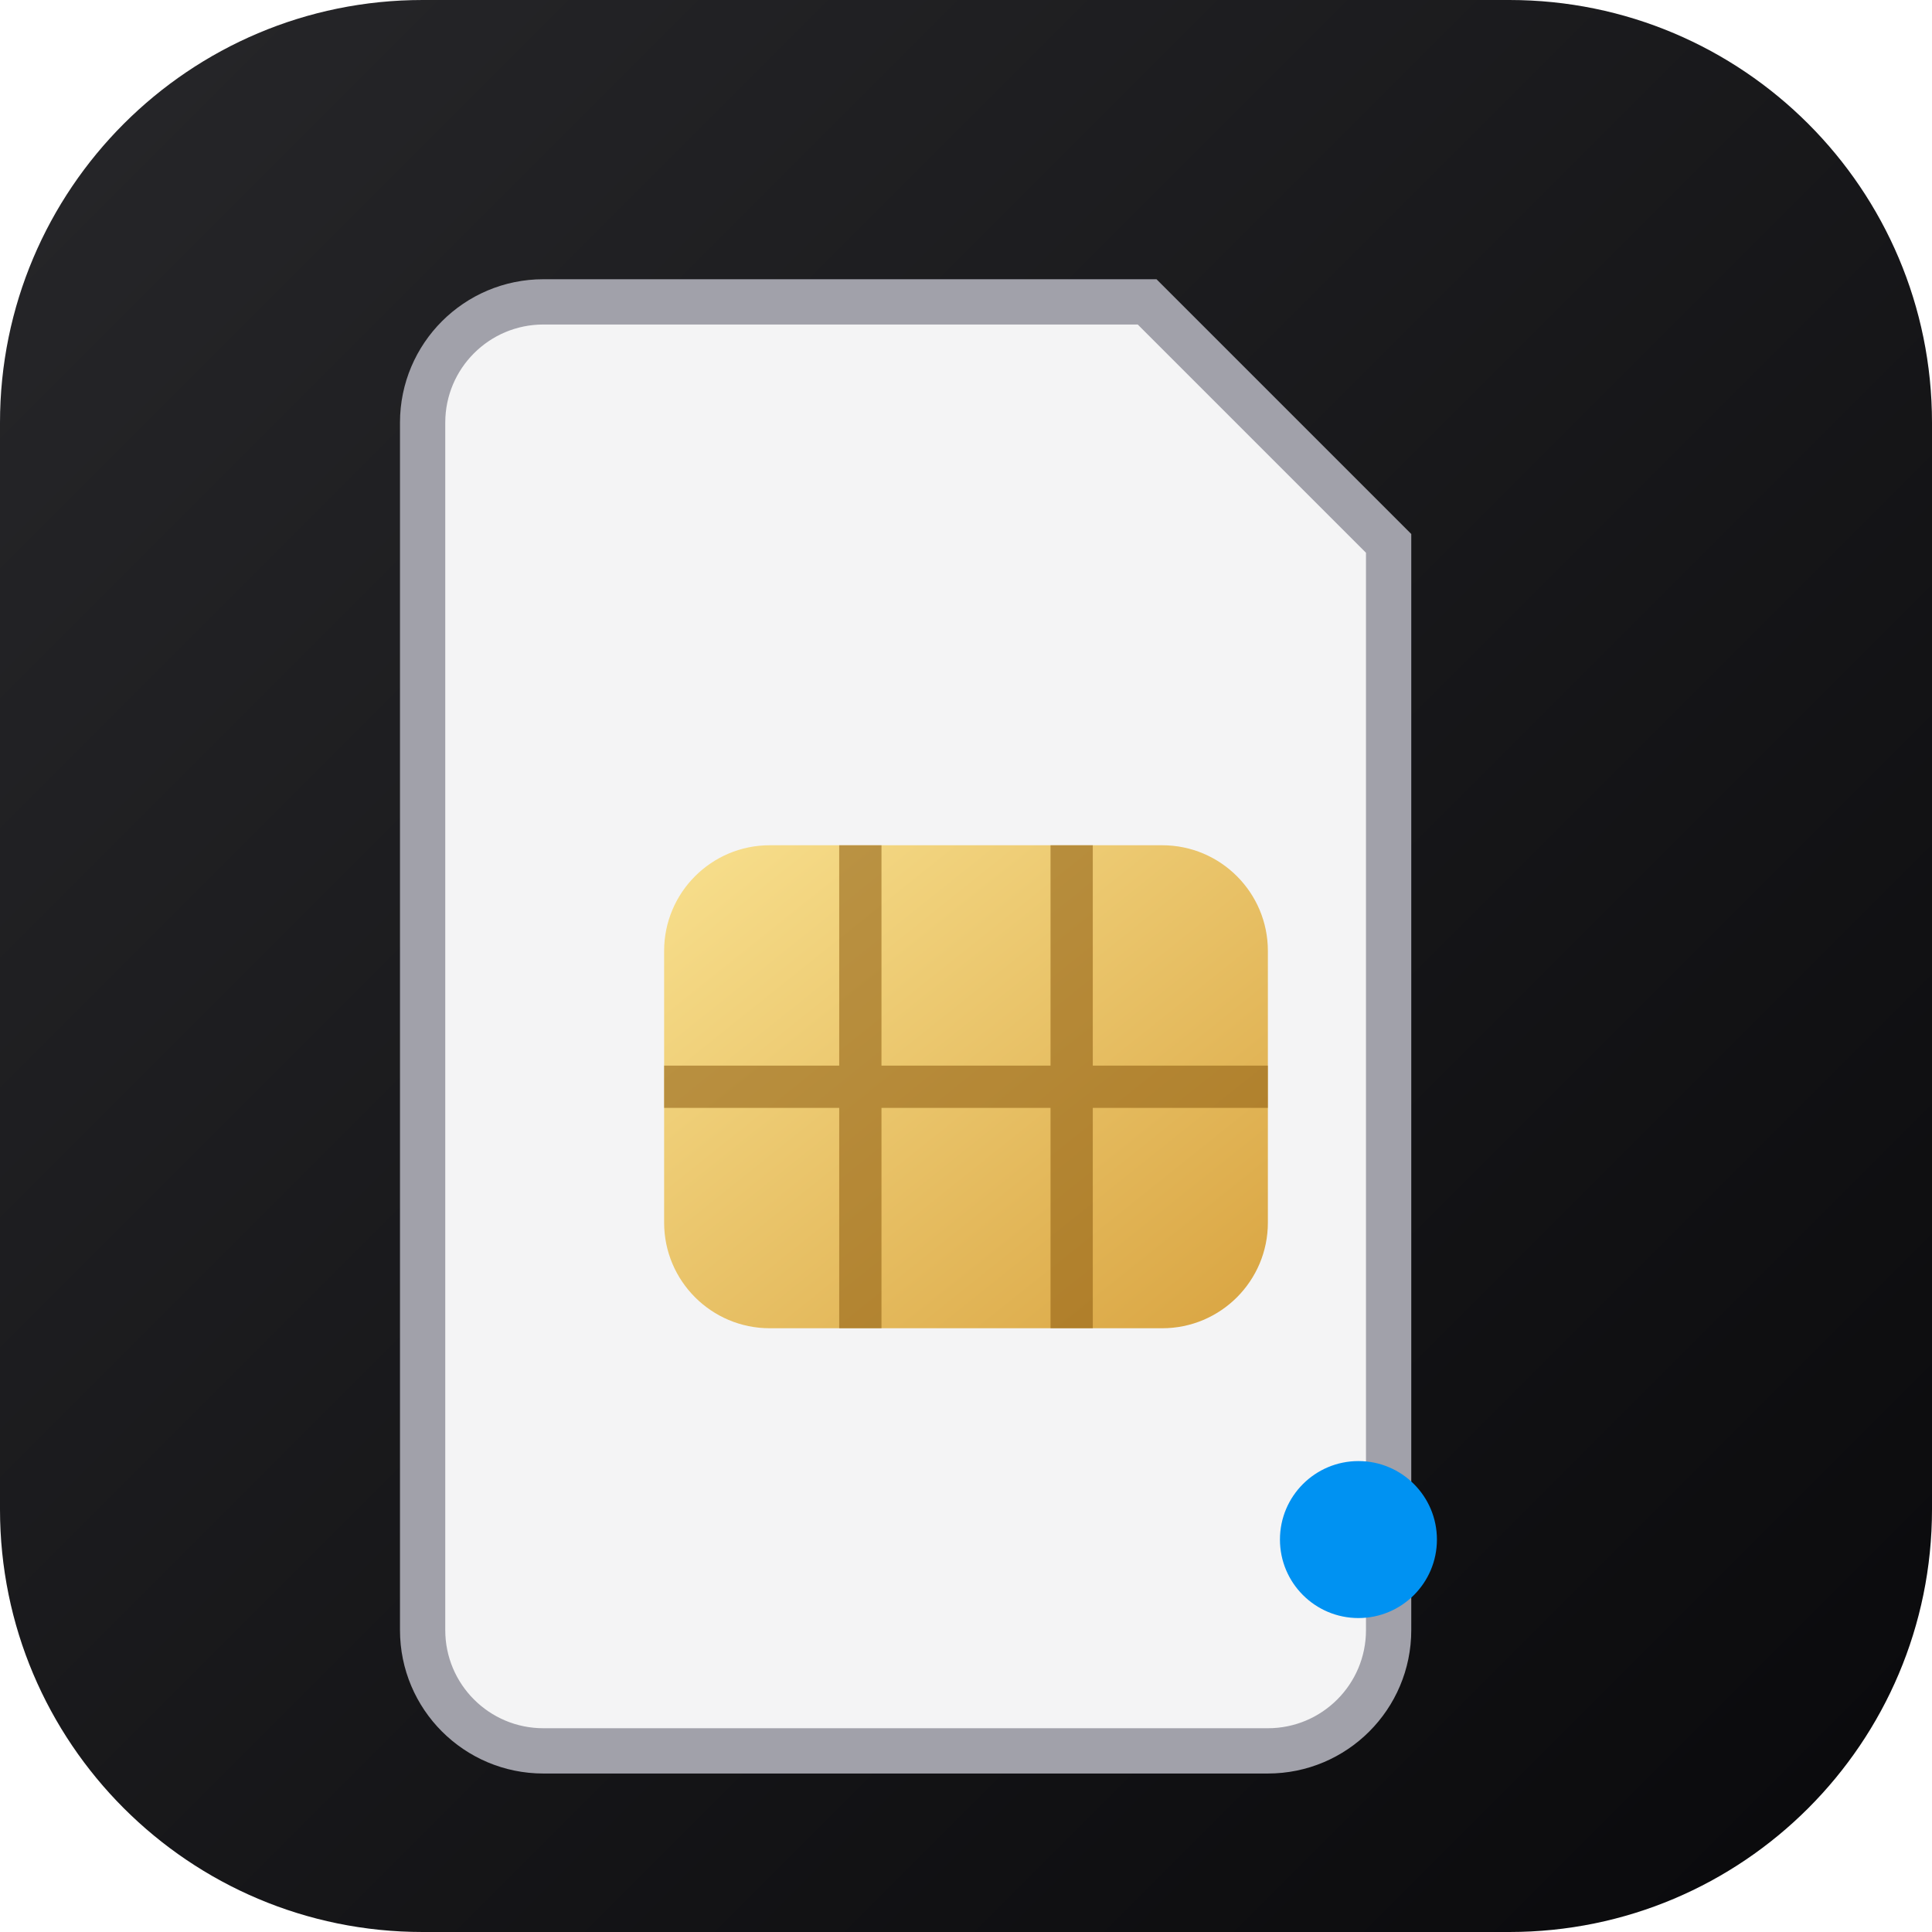
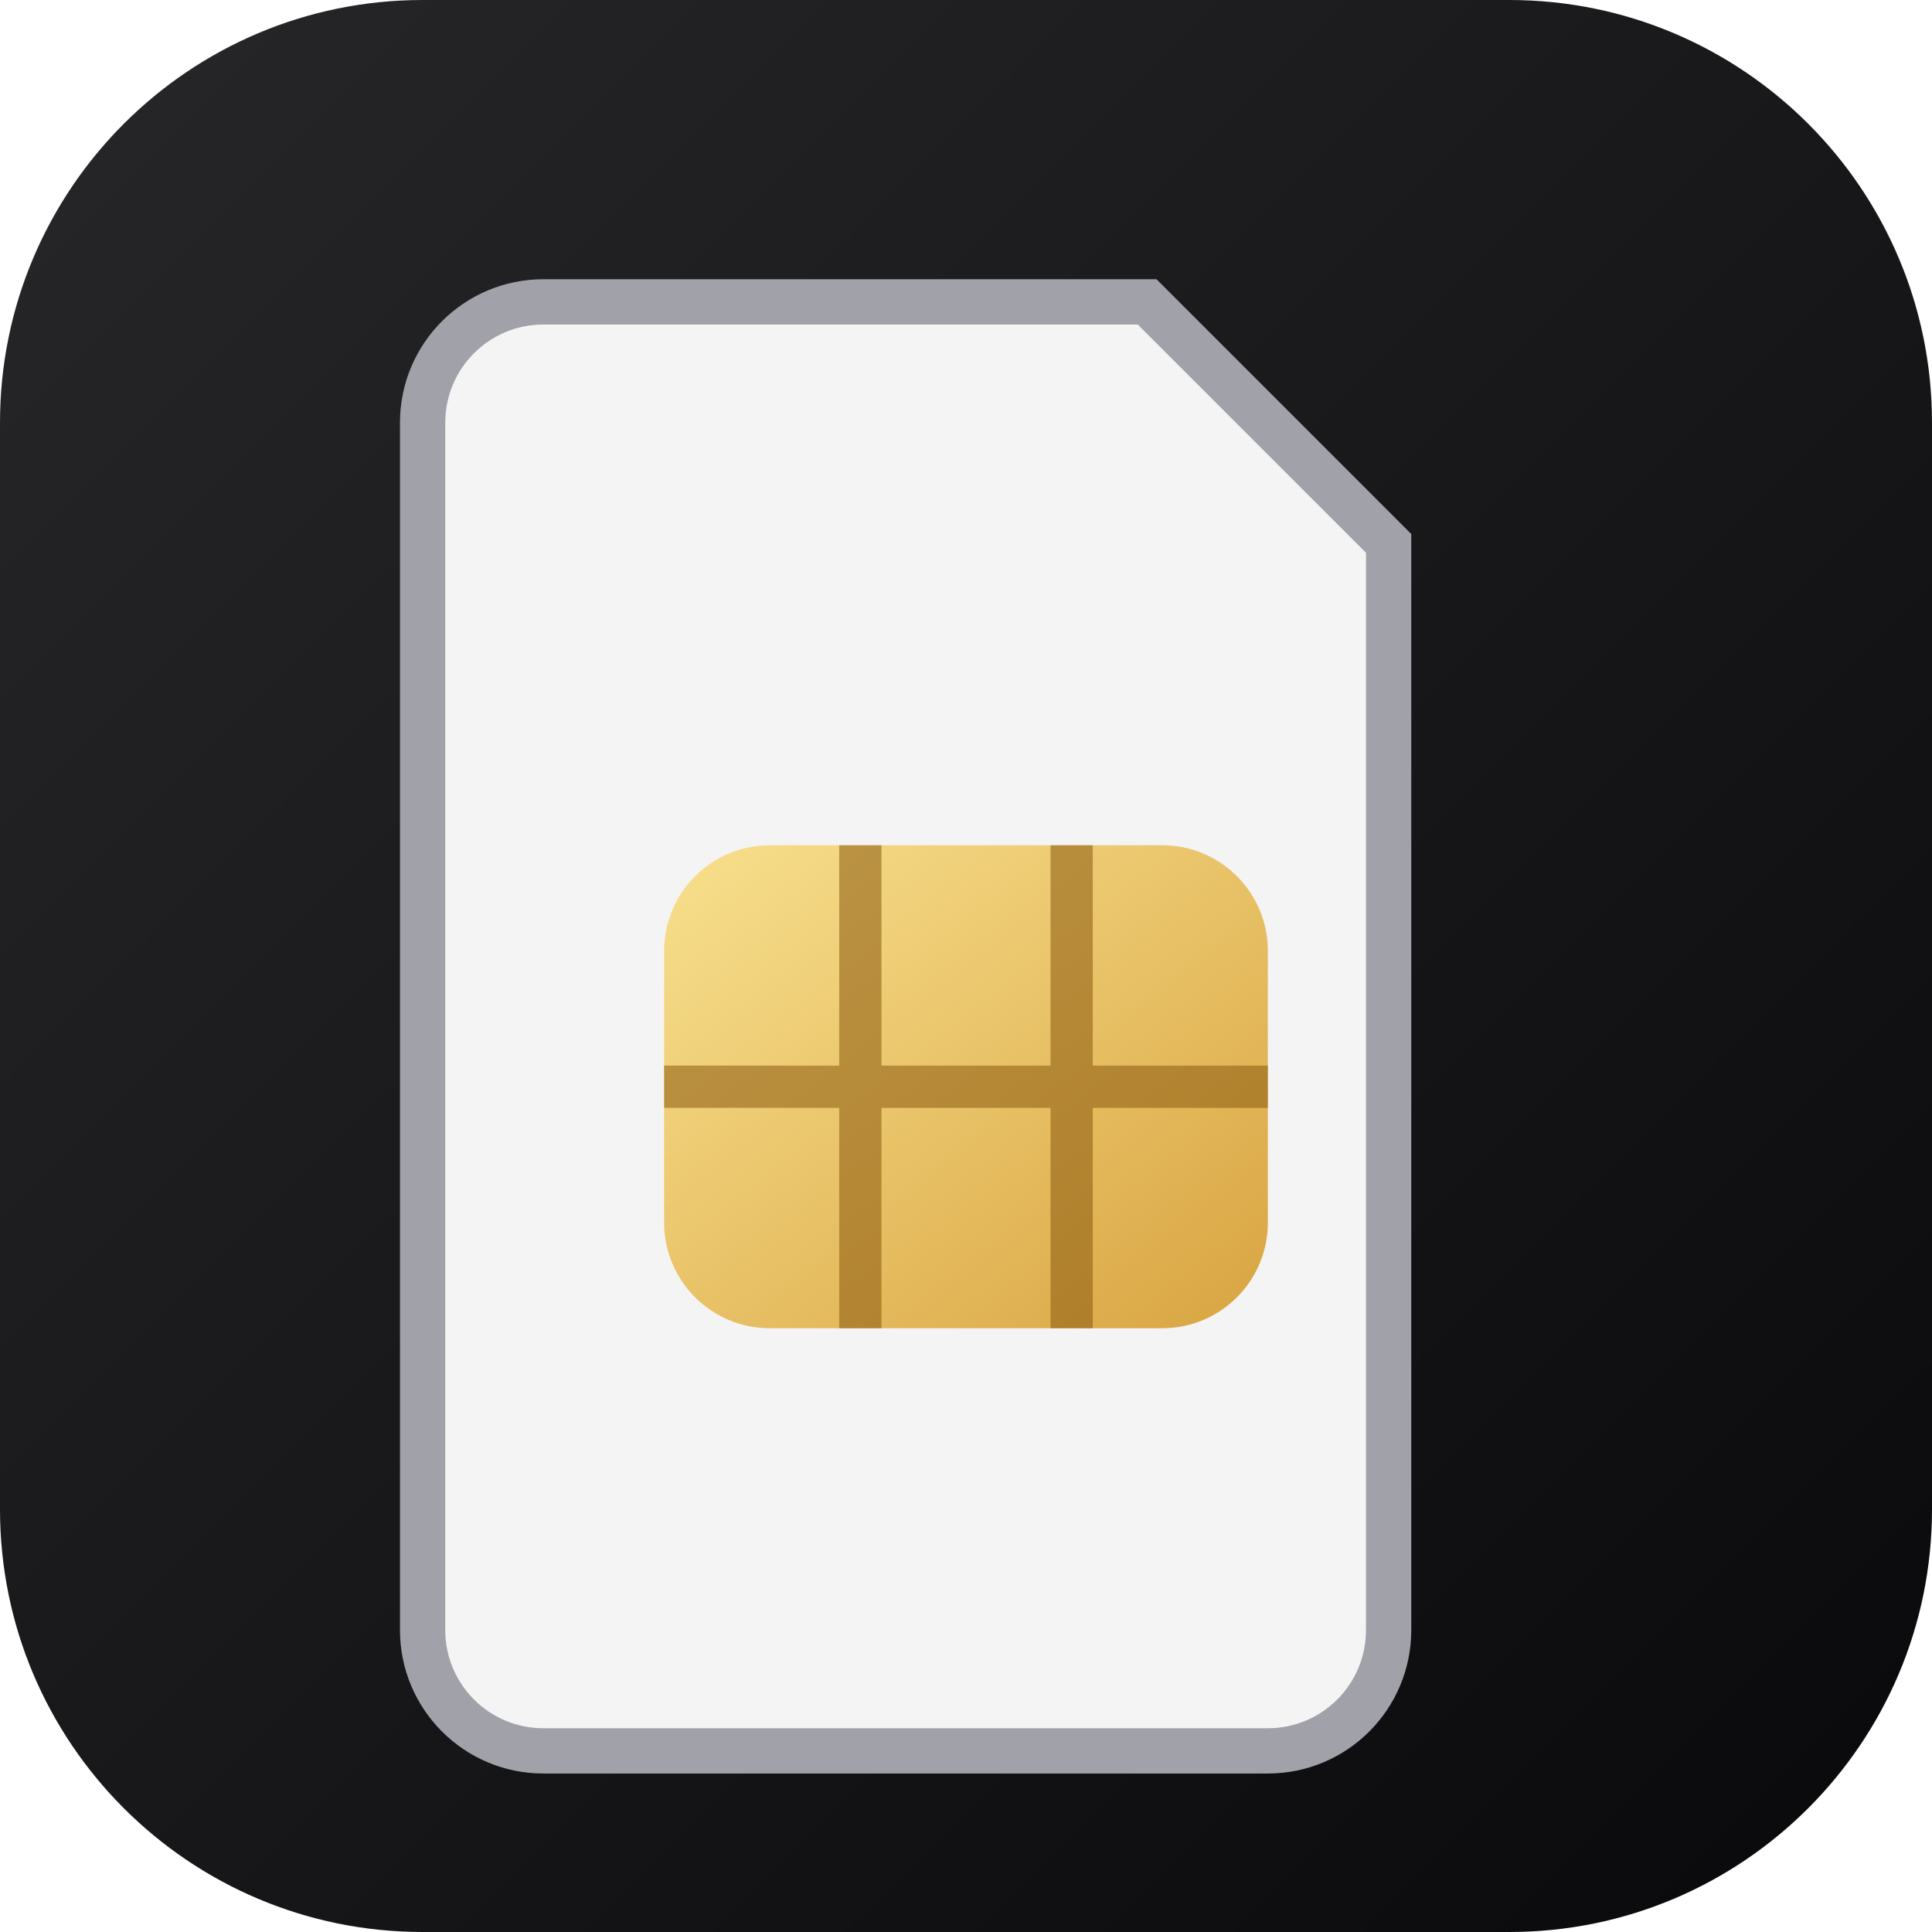
<svg xmlns="http://www.w3.org/2000/svg" viewBox="0 0 64 64">
  <defs>
    <linearGradient id="bg" x1="0" y1="0" x2="1" y2="1">
      <stop offset="0" stop-color="#27272a" />
      <stop offset="1" stop-color="#09090b" />
    </linearGradient>
    <linearGradient id="chip" x1="0" y1="0" x2="1" y2="1">
      <stop offset="0" stop-color="#f8e08e" />
      <stop offset="1" stop-color="#d9a441" />
    </linearGradient>
  </defs>
  <rect width="64" height="64" rx="14" fill="url(#bg)" />
  <path d="M18 10 h20 l8 8 v36 a4 4 0 0 1 -4 4 H18 a4 4 0 0 1 -4 -4 V14 a4 4 0 0 1 4 -4 Z" fill="#f4f4f5" stroke="#a1a1aa" stroke-width="1.5" />
  <rect x="22" y="28" width="20" height="16" rx="3.5" fill="url(#chip)" />
  <path d="M22 36 h20 M28.5 28 v16 M35.5 28 v16" stroke="#8a5a10" stroke-opacity=".55" stroke-width="1.4" fill="none" />
-   <circle cx="45" cy="51" r="2.6" fill="#0092f2" />
</svg>
